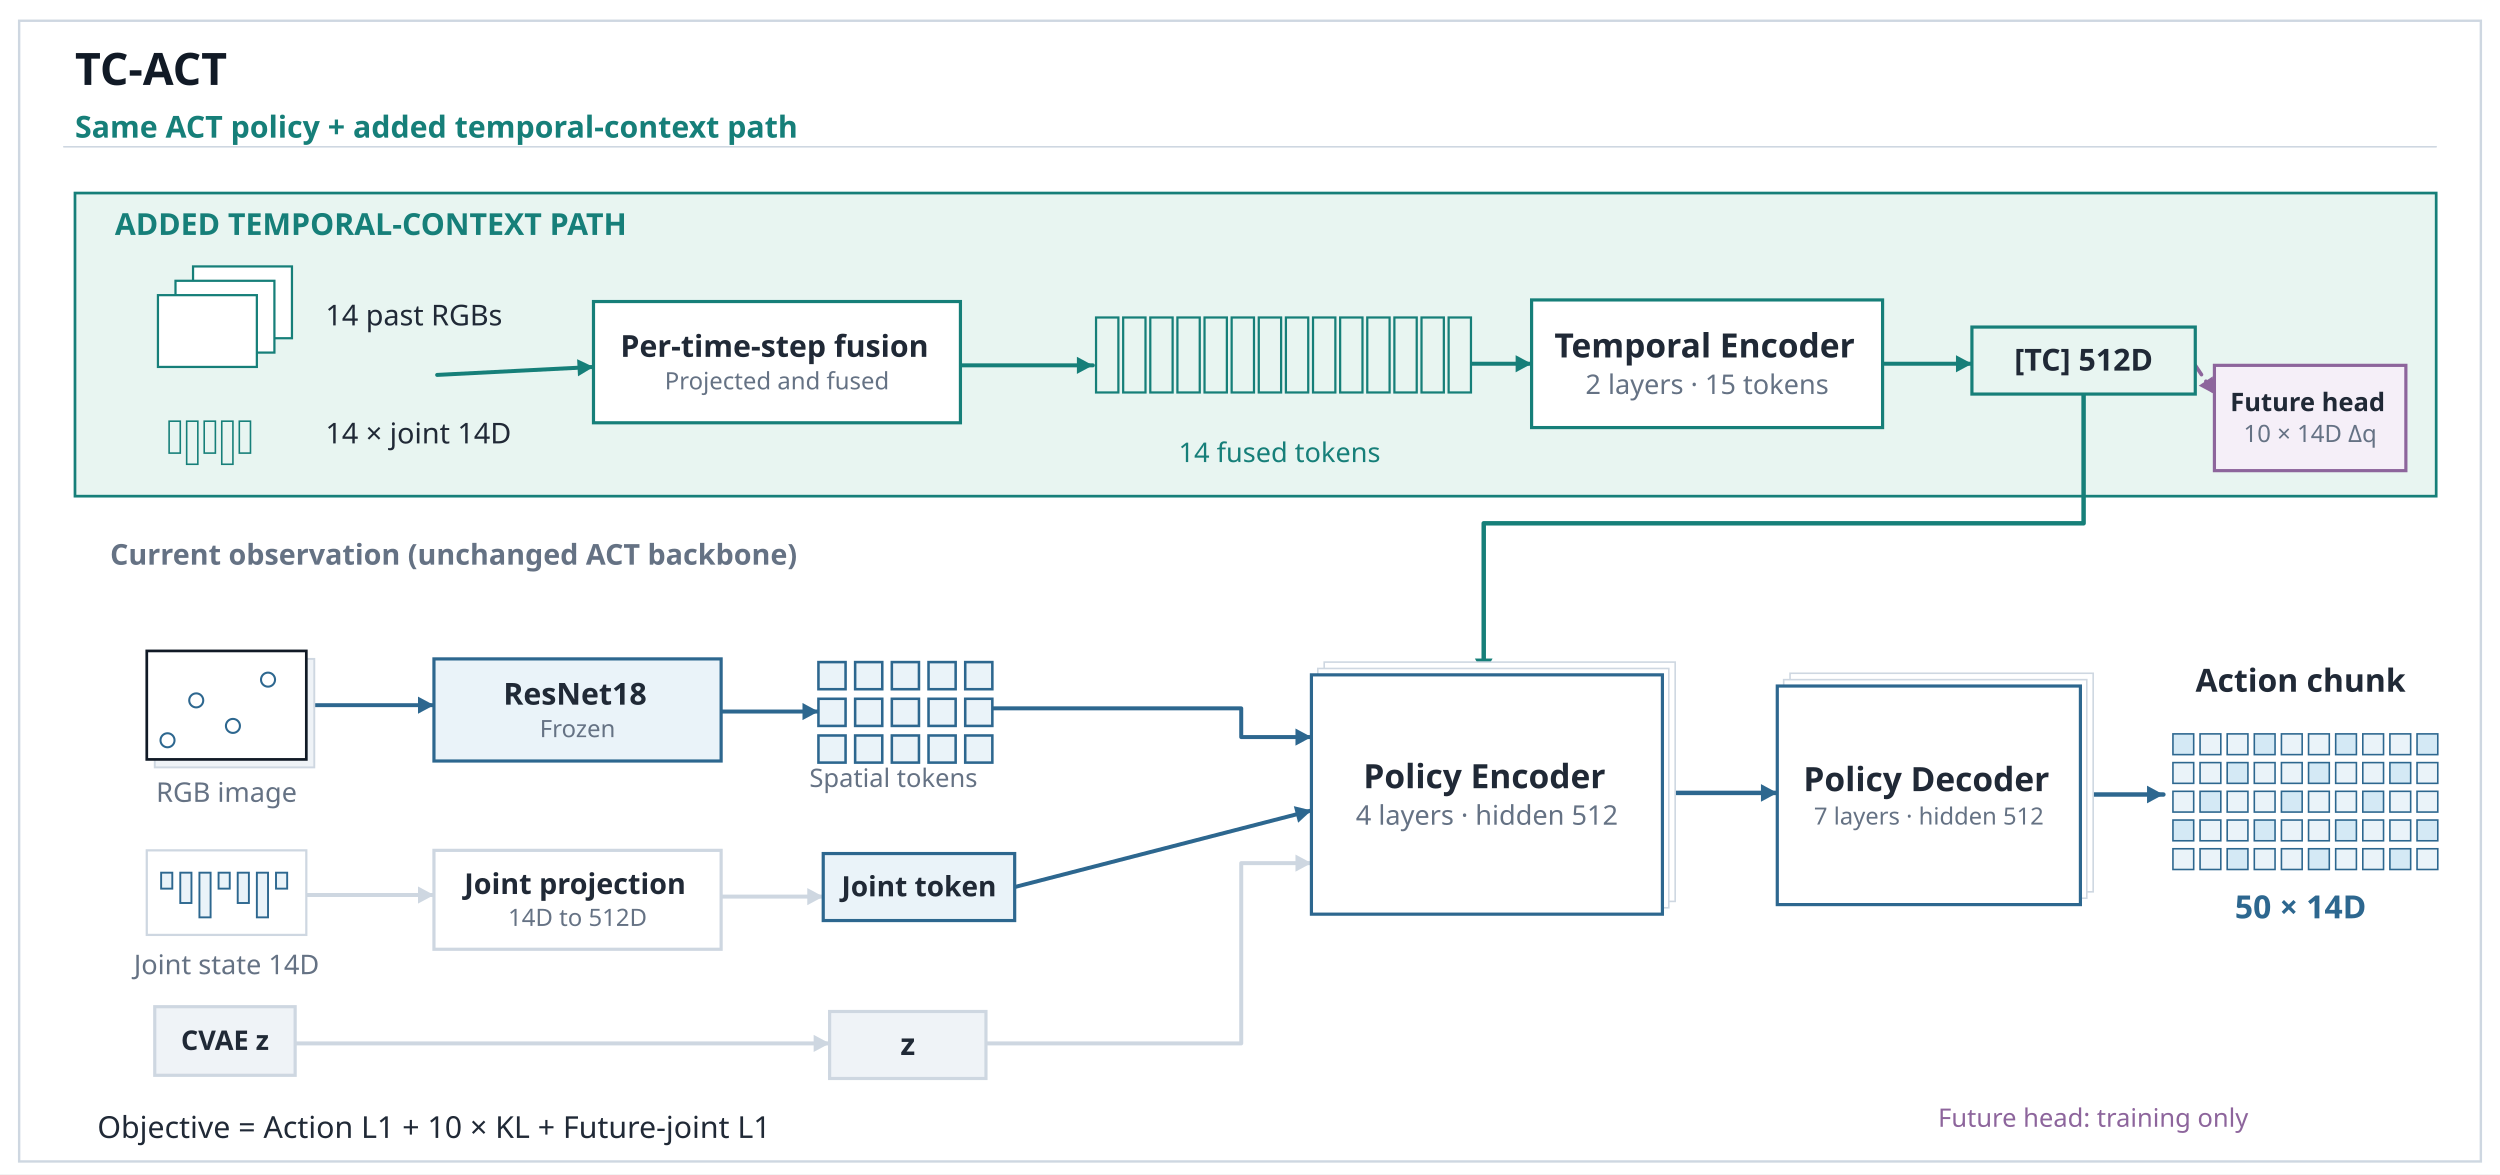
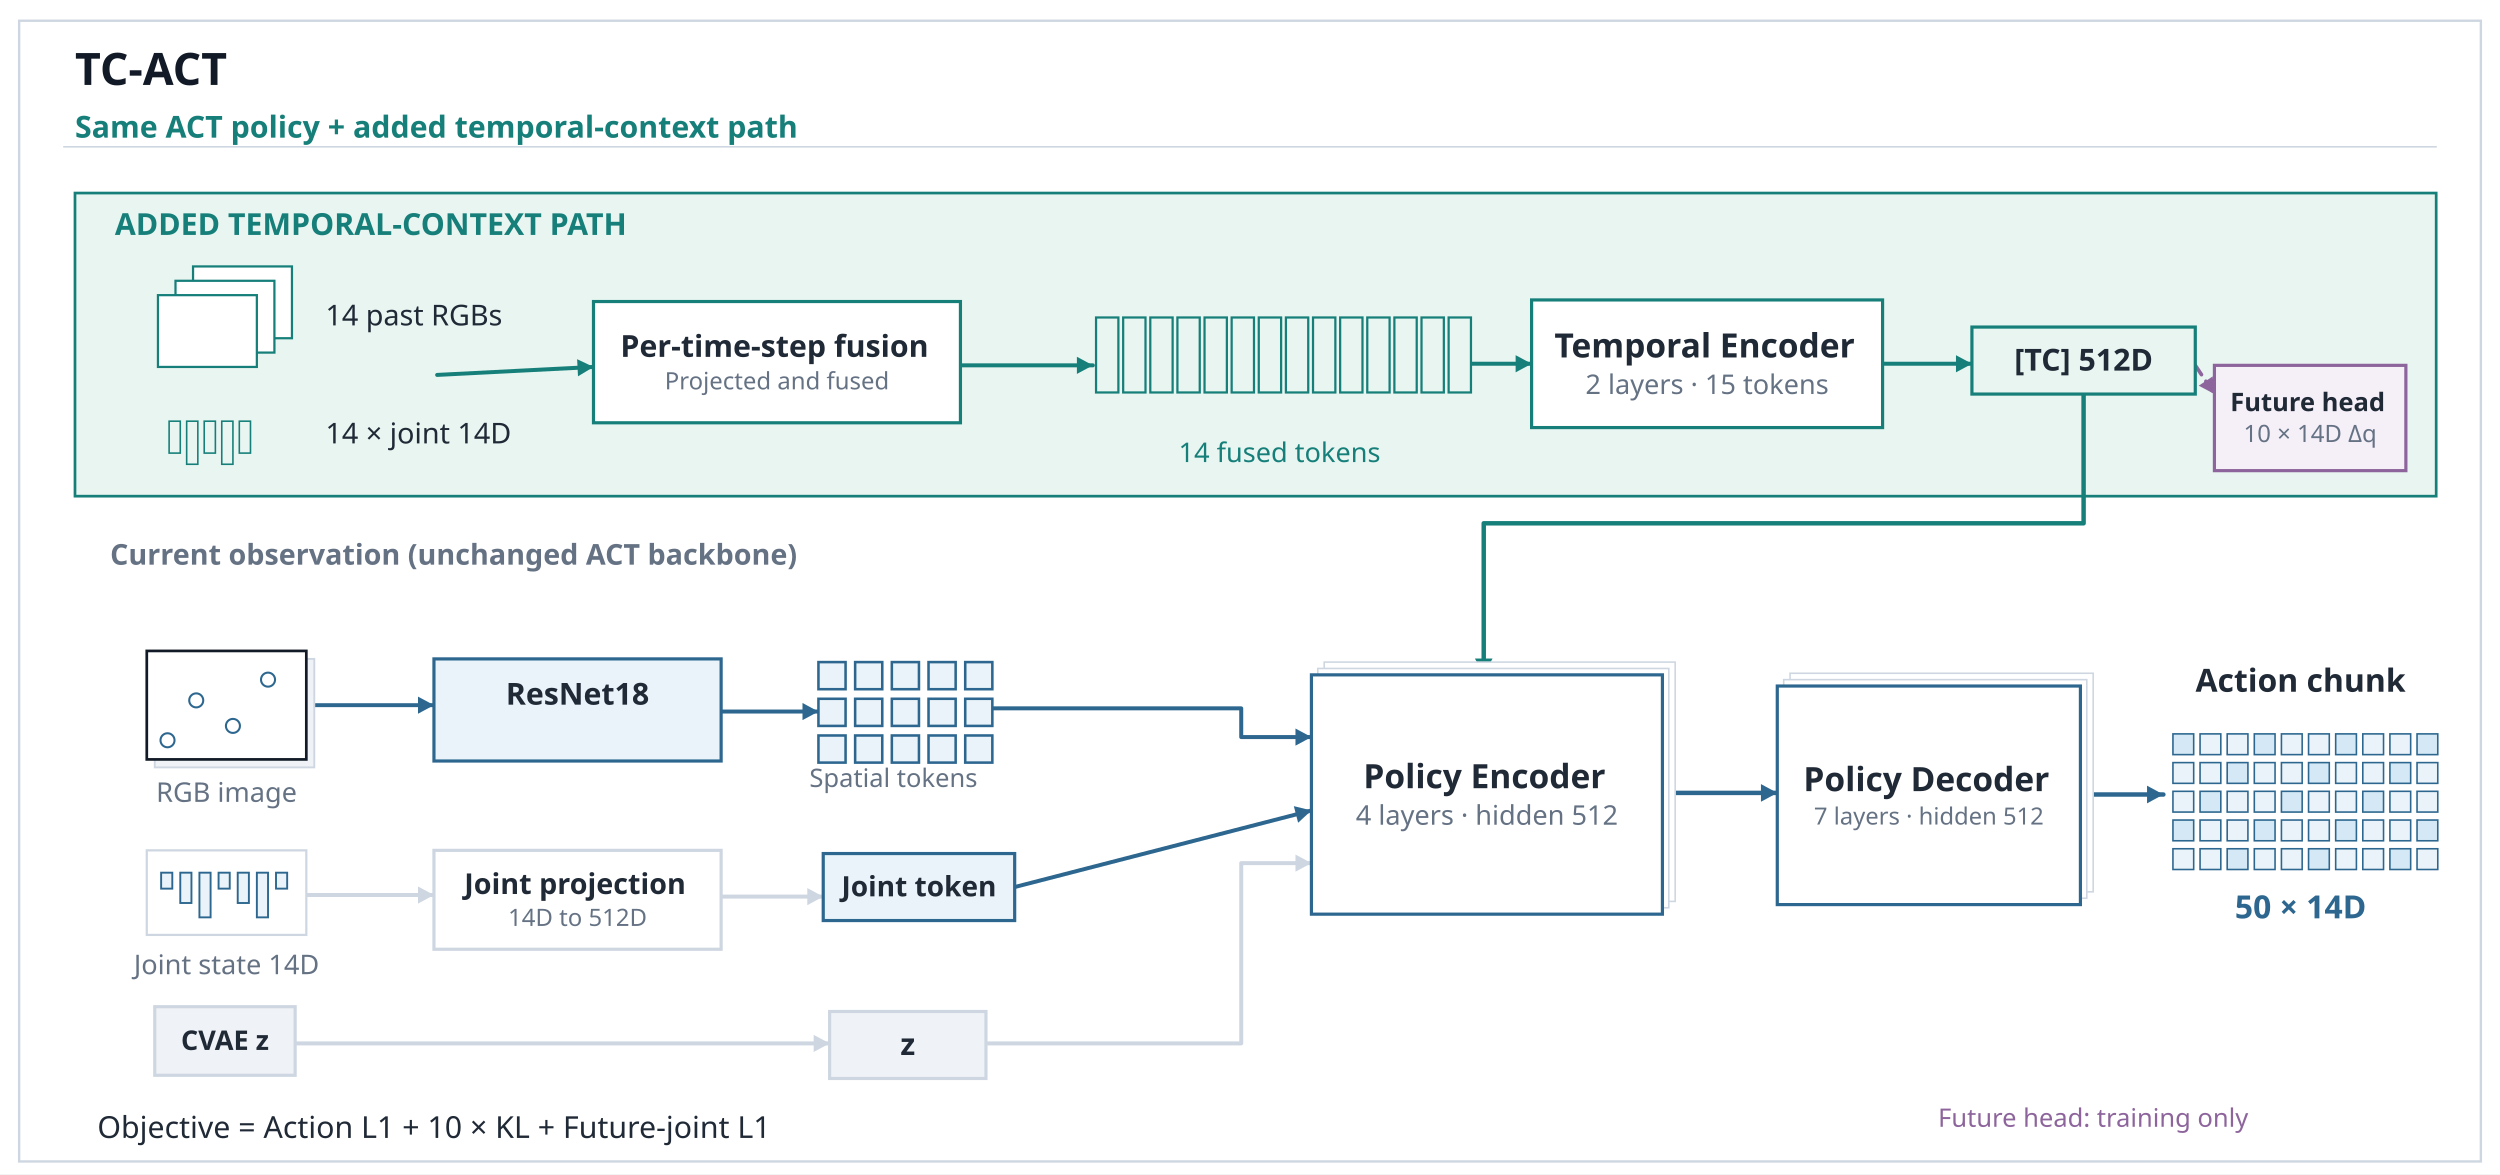
<svg xmlns="http://www.w3.org/2000/svg" width="1567" height="736" viewBox="1588 117 1567 736" role="img" aria-labelledby="figureTitle figureDescription">
  <rect x="1588" y="117" width="1567" height="736" fill="#FFFFFF" />
  <rect x="1600.00" y="130.00" width="1543.00" height="715.00" fill="#FFFFFF" stroke="#CED7E1" stroke-width="1.5" />
  <rect x="1635.00" y="238.00" width="1480.00" height="190.00" fill="#E8F5F1" stroke="#167F79" stroke-width="1.7" />
  <polyline points="60.00,104.00 3140.00,104.00" stroke="#CED7E1" stroke-width="1.50" fill="none" stroke-linecap="round" stroke-linejoin="round" />
  <polyline points="1628.00,209.00 3115.00,209.00" stroke="#CED7E1" stroke-width="1.00" fill="none" stroke-linecap="round" stroke-linejoin="round" />
  <polyline points="1706.00,340.00 1721.00,322.00 1736.00,331.00" stroke="#167F79" stroke-width="1.60" fill="none" stroke-linecap="round" stroke-linejoin="round" />
  <polyline points="1862.00,352.00 1960.00,347.00" stroke="#167F79" stroke-width="2.50" fill="none" stroke-linecap="round" stroke-linejoin="round" />
  <polygon points="1960.00,347.00 1950.29,352.88 1949.74,342.14" fill="#167F79" />
  <polyline points="2190.00,346.00 2273.00,346.00" stroke="#167F79" stroke-width="2.50" fill="none" stroke-linecap="round" stroke-linejoin="round" />
  <polygon points="2273.00,346.00 2263.00,351.38 2263.00,340.63" fill="#167F79" />
  <polyline points="2498.00,345.00 2548.00,345.00" stroke="#167F79" stroke-width="2.50" fill="none" stroke-linecap="round" stroke-linejoin="round" />
  <polygon points="2548.00,345.00 2538.00,350.38 2538.00,339.63" fill="#167F79" />
  <polyline points="2768.00,345.00 2824.00,345.00" stroke="#167F79" stroke-width="2.50" fill="none" stroke-linecap="round" stroke-linejoin="round" />
  <polygon points="2824.00,345.00 2814.00,350.38 2814.00,339.63" fill="#167F79" />
  <polyline points="2964.00,346.00 2976.00,364.00" stroke="#8D659C" stroke-width="2.30" fill="none" stroke-linecap="round" stroke-linejoin="round" stroke-dasharray="7 5" />
  <polygon points="2976.00,364.00 2966.16,358.73 2974.92,352.89" fill="#8D659C" />
  <polyline points="1693.00,581.00 1711.00,556.00 1734.00,572.00 1756.00,543.00" stroke="#2D678F" stroke-width="2.00" fill="none" stroke-linecap="round" stroke-linejoin="round" />
  <polyline points="1780.00,559.00 1860.00,559.00" stroke="#2D678F" stroke-width="2.50" fill="none" stroke-linecap="round" stroke-linejoin="round" />
  <polygon points="1860.00,559.00 1850.00,564.38 1850.00,553.63" fill="#2D678F" />
  <polyline points="2040.00,563.00 2101.00,563.00" stroke="#2D678F" stroke-width="2.50" fill="none" stroke-linecap="round" stroke-linejoin="round" />
  <polygon points="2101.00,563.00 2091.00,568.38 2091.00,557.63" fill="#2D678F" />
  <polyline points="1780.00,678.00 1860.00,678.00" stroke="#CED7E1" stroke-width="2.50" fill="none" stroke-linecap="round" stroke-linejoin="round" />
  <polygon points="1860.00,678.00 1850.00,683.38 1850.00,672.63" fill="#CED7E1" />
  <polyline points="2040.00,679.00 2104.00,679.00" stroke="#CED7E1" stroke-width="2.50" fill="none" stroke-linecap="round" stroke-linejoin="round" />
  <polygon points="2104.00,679.00 2094.00,684.38 2094.00,673.63" fill="#CED7E1" />
  <polyline points="1773.00,771.00 2108.00,771.00" stroke="#CED7E1" stroke-width="2.50" fill="none" stroke-linecap="round" stroke-linejoin="round" />
  <polygon points="2108.00,771.00 2098.00,776.38 2098.00,765.63" fill="#CED7E1" />
  <polyline points="2209.00,561.00 2366.00,561.00 2366.00,579.00 2410.00,579.00" stroke="#2D678F" stroke-width="2.50" fill="none" stroke-linecap="round" stroke-linejoin="round" />
  <polygon points="2410.00,579.00 2400.00,584.38 2400.00,573.63" fill="#2D678F" />
  <polyline points="2224.00,673.00 2410.00,625.00" stroke="#2D678F" stroke-width="2.50" fill="none" stroke-linecap="round" stroke-linejoin="round" />
  <polygon points="2410.00,625.00 2401.66,632.70 2398.97,622.29" fill="#2D678F" />
  <polyline points="2206.00,771.00 2366.00,771.00 2366.00,658.00 2410.00,658.00" stroke="#CED7E1" stroke-width="2.50" fill="none" stroke-linecap="round" stroke-linejoin="round" />
  <polygon points="2410.00,658.00 2400.00,663.38 2400.00,652.63" fill="#CED7E1" />
  <polyline points="2630.00,614.00 2702.00,614.00" stroke="#2D678F" stroke-width="2.80" fill="none" stroke-linecap="round" stroke-linejoin="round" />
  <polygon points="2702.00,614.00 2691.76,619.54 2691.76,608.46" fill="#2D678F" />
  <polyline points="2892.00,615.00 2944.00,615.00" stroke="#2D678F" stroke-width="2.80" fill="none" stroke-linecap="round" stroke-linejoin="round" />
  <polygon points="2944.00,615.00 2933.76,620.54 2933.76,609.46" fill="#2D678F" />
  <polyline points="2894.00,364.00 2894.00,445.00 2518.00,445.00 2518.00,540.00" stroke="#167F79" stroke-width="2.80" fill="none" stroke-linecap="round" stroke-linejoin="round" />
  <polygon points="2518.00,540.00 2512.46,529.76 2523.54,529.76" fill="#167F79" />
  <rect x="1685.00" y="530.00" width="100.00" height="68.00" fill="#EFF3F7" stroke="#CED7E1" stroke-width="1.2" />
  <rect x="2418.00" y="532.00" width="220.00" height="150.00" fill="#FFFFFF" stroke="#CED7E1" stroke-width="1" />
  <rect x="2414.00" y="536.00" width="220.00" height="150.00" fill="#FFFFFF" stroke="#CED7E1" stroke-width="1" />
  <rect x="2710.00" y="539.00" width="190.00" height="137.00" fill="#FFFFFF" stroke="#CED7E1" stroke-width="1" />
  <rect x="2706.00" y="543.00" width="190.00" height="137.00" fill="#FFFFFF" stroke="#CED7E1" stroke-width="1" />
  <rect x="1709.00" y="284.00" width="62.00" height="45.00" fill="#FFFFFF" stroke="#167F79" stroke-width="1.4" />
  <rect x="1698.00" y="293.00" width="62.00" height="45.00" fill="#FFFFFF" stroke="#167F79" stroke-width="1.4" />
  <rect x="1687.00" y="302.00" width="62.00" height="45.00" fill="#FFFFFF" stroke="#167F79" stroke-width="1.4" />
  <rect x="1694.00" y="381.00" width="7.00" height="20.00" fill="#E8F5F1" stroke="#167F79" stroke-width="1" />
  <rect x="1705.00" y="381.00" width="7.00" height="27.00" fill="#E8F5F1" stroke="#167F79" stroke-width="1" />
  <rect x="1716.00" y="381.00" width="7.00" height="20.00" fill="#E8F5F1" stroke="#167F79" stroke-width="1" />
  <rect x="1727.00" y="381.00" width="7.00" height="27.00" fill="#E8F5F1" stroke="#167F79" stroke-width="1" />
  <rect x="1738.00" y="381.00" width="7.00" height="20.00" fill="#E8F5F1" stroke="#167F79" stroke-width="1" />
  <rect x="1960.00" y="306.00" width="230.00" height="76.00" fill="#FFFFFF" stroke="#167F79" stroke-width="2" />
  <text x="2075.00" y="340.67" text-anchor="middle" font-family="'Noto Sans','DejaVu Sans',Arial,sans-serif">
    <tspan x="2075.00" dy="0.00" font-size="19.00" font-weight="bold" fill="#202936">Per-time-step fusion</tspan>
    <tspan x="2075.00" dy="20.37" font-size="15.00" font-weight="normal" fill="#657284">Projected and fused</tspan>
  </text>
  <rect x="2275.00" y="316.00" width="14.00" height="47.00" fill="#E8F5F1" stroke="#167F79" stroke-width="1.4" />
  <rect x="2292.00" y="316.00" width="14.00" height="47.00" fill="#E8F5F1" stroke="#167F79" stroke-width="1.4" />
  <rect x="2309.00" y="316.00" width="14.00" height="47.00" fill="#E8F5F1" stroke="#167F79" stroke-width="1.4" />
  <rect x="2326.00" y="316.00" width="14.00" height="47.00" fill="#E8F5F1" stroke="#167F79" stroke-width="1.4" />
  <rect x="2343.00" y="316.00" width="14.00" height="47.00" fill="#E8F5F1" stroke="#167F79" stroke-width="1.4" />
  <rect x="2360.00" y="316.00" width="14.00" height="47.00" fill="#E8F5F1" stroke="#167F79" stroke-width="1.4" />
  <rect x="2377.00" y="316.00" width="14.00" height="47.00" fill="#E8F5F1" stroke="#167F79" stroke-width="1.4" />
  <rect x="2394.00" y="316.00" width="14.00" height="47.00" fill="#E8F5F1" stroke="#167F79" stroke-width="1.4" />
  <rect x="2411.00" y="316.00" width="14.00" height="47.00" fill="#E8F5F1" stroke="#167F79" stroke-width="1.4" />
  <rect x="2428.00" y="316.00" width="14.00" height="47.00" fill="#E8F5F1" stroke="#167F79" stroke-width="1.4" />
  <rect x="2445.00" y="316.00" width="14.00" height="47.00" fill="#E8F5F1" stroke="#167F79" stroke-width="1.4" />
  <rect x="2462.00" y="316.00" width="14.00" height="47.00" fill="#E8F5F1" stroke="#167F79" stroke-width="1.4" />
  <rect x="2479.00" y="316.00" width="14.00" height="47.00" fill="#E8F5F1" stroke="#167F79" stroke-width="1.4" />
  <rect x="2496.00" y="316.00" width="14.00" height="47.00" fill="#E8F5F1" stroke="#167F79" stroke-width="1.4" />
  <rect x="2548.00" y="305.00" width="220.00" height="80.00" fill="#FFFFFF" stroke="#167F79" stroke-width="2" />
  <text x="2658.00" y="341.05" text-anchor="middle" font-family="'Noto Sans','DejaVu Sans',Arial,sans-serif">
    <tspan x="2658.00" dy="0.00" font-size="21.00" font-weight="bold" fill="#202936">Temporal Encoder</tspan>
    <tspan x="2658.00" dy="22.91" font-size="17.00" font-weight="normal" fill="#657284">2 layers · 15 tokens</tspan>
  </text>
  <rect x="2824.00" y="322.00" width="140.00" height="42.00" fill="#E8F5F1" stroke="#167F79" stroke-width="2" />
  <text x="2894.00" y="349.27" text-anchor="middle" font-family="'Noto Sans','DejaVu Sans',Arial,sans-serif">
    <tspan x="2894.00" dy="0.00" font-size="19.00" font-weight="bold" fill="#202936">[TC] 512D</tspan>
  </text>
  <rect x="2976.00" y="346.00" width="120.00" height="66.00" fill="#F5EFF8" stroke="#8D659C" stroke-width="2" />
  <text x="3036.00" y="374.68" text-anchor="middle" font-family="'Noto Sans','DejaVu Sans',Arial,sans-serif">
    <tspan x="3036.00" dy="0.00" font-size="16.00" font-weight="bold" fill="#202936">Future head</tspan>
    <tspan x="3036.00" dy="19.38" font-size="15.00" font-weight="normal" fill="#657284">10 × 14D Δq</tspan>
  </text>
  <rect x="1680.00" y="525.00" width="100.00" height="68.00" fill="#FFFFFF" stroke="#111A26" stroke-width="1.7" />
  <ellipse cx="1693.00" cy="581.00" rx="4.40" ry="4.40" fill="#FFFFFF" stroke="#2D678F" stroke-width="1.3" />
  <ellipse cx="1711.00" cy="556.00" rx="4.40" ry="4.40" fill="#FFFFFF" stroke="#2D678F" stroke-width="1.3" />
  <ellipse cx="1734.00" cy="572.00" rx="4.40" ry="4.40" fill="#FFFFFF" stroke="#2D678F" stroke-width="1.3" />
  <ellipse cx="1756.00" cy="543.00" rx="4.40" ry="4.40" fill="#FFFFFF" stroke="#2D678F" stroke-width="1.3" />
  <rect x="1680.00" y="650.00" width="100.00" height="53.00" fill="#FFFFFF" stroke="#CED7E1" stroke-width="1.4" />
  <rect x="1689.00" y="664.00" width="7.00" height="10.00" fill="#EAF3F9" stroke="#2D678F" stroke-width="1.2" />
  <rect x="1701.00" y="664.00" width="7.00" height="19.00" fill="#EAF3F9" stroke="#2D678F" stroke-width="1.2" />
  <rect x="1713.00" y="664.00" width="7.00" height="28.00" fill="#EAF3F9" stroke="#2D678F" stroke-width="1.2" />
  <rect x="1725.00" y="664.00" width="7.00" height="10.00" fill="#EAF3F9" stroke="#2D678F" stroke-width="1.2" />
  <rect x="1737.00" y="664.00" width="7.00" height="19.00" fill="#EAF3F9" stroke="#2D678F" stroke-width="1.2" />
  <rect x="1749.00" y="664.00" width="7.00" height="28.00" fill="#EAF3F9" stroke="#2D678F" stroke-width="1.2" />
  <rect x="1761.00" y="664.00" width="7.00" height="10.00" fill="#EAF3F9" stroke="#2D678F" stroke-width="1.2" />
  <rect x="1685.00" y="748.00" width="88.00" height="43.00" fill="#EFF3F7" stroke="#CED7E1" stroke-width="2" />
  <text x="1729.00" y="775.11" text-anchor="middle" font-family="'Noto Sans','DejaVu Sans',Arial,sans-serif">
    <tspan x="1729.00" dy="0.00" font-size="17.00" font-weight="bold" fill="#202936">CVAE z</tspan>
  </text>
  <rect x="1860.00" y="530.00" width="180.00" height="64.00" fill="#EAF3F9" stroke="#2D678F" stroke-width="2" />
  <text x="1950.00" y="558.67" text-anchor="middle" font-family="'Noto Sans','DejaVu Sans',Arial,sans-serif">
    <tspan x="1950.00" dy="0.00" font-size="19.00" font-weight="bold" fill="#202936">ResNet18</tspan>
-     <tspan x="1950.00" dy="20.37" font-size="15.00" font-weight="normal" fill="#657284">Frozen</tspan>
  </text>
  <rect x="1860.00" y="650.00" width="180.00" height="62.00" fill="#FFFFFF" stroke="#CED7E1" stroke-width="2" />
  <text x="1950.00" y="677.34" text-anchor="middle" font-family="'Noto Sans','DejaVu Sans',Arial,sans-serif">
    <tspan x="1950.00" dy="0.00" font-size="18.00" font-weight="bold" fill="#202936">Joint projection</tspan>
    <tspan x="1950.00" dy="20.04" font-size="15.00" font-weight="normal" fill="#657284">14D to 512D</tspan>
  </text>
  <rect x="2101.00" y="532.00" width="17.00" height="17.00" fill="#EAF3F9" stroke="#2D678F" stroke-width="1.6" />
  <rect x="2101.00" y="555.00" width="17.00" height="17.00" fill="#EAF3F9" stroke="#2D678F" stroke-width="1.6" />
  <rect x="2101.00" y="578.00" width="17.00" height="17.00" fill="#EAF3F9" stroke="#2D678F" stroke-width="1.6" />
  <rect x="2124.00" y="532.00" width="17.00" height="17.00" fill="#EAF3F9" stroke="#2D678F" stroke-width="1.6" />
  <rect x="2124.00" y="555.00" width="17.00" height="17.00" fill="#EAF3F9" stroke="#2D678F" stroke-width="1.6" />
  <rect x="2124.00" y="578.00" width="17.00" height="17.00" fill="#EAF3F9" stroke="#2D678F" stroke-width="1.6" />
  <rect x="2147.00" y="532.00" width="17.00" height="17.00" fill="#EAF3F9" stroke="#2D678F" stroke-width="1.6" />
  <rect x="2147.00" y="555.00" width="17.00" height="17.00" fill="#EAF3F9" stroke="#2D678F" stroke-width="1.6" />
  <rect x="2147.00" y="578.00" width="17.00" height="17.00" fill="#EAF3F9" stroke="#2D678F" stroke-width="1.6" />
  <rect x="2170.00" y="532.00" width="17.00" height="17.00" fill="#EAF3F9" stroke="#2D678F" stroke-width="1.6" />
  <rect x="2170.00" y="555.00" width="17.00" height="17.00" fill="#EAF3F9" stroke="#2D678F" stroke-width="1.6" />
  <rect x="2170.00" y="578.00" width="17.00" height="17.00" fill="#EAF3F9" stroke="#2D678F" stroke-width="1.6" />
  <rect x="2193.00" y="532.00" width="17.00" height="17.00" fill="#EAF3F9" stroke="#2D678F" stroke-width="1.6" />
  <rect x="2193.00" y="555.00" width="17.00" height="17.00" fill="#EAF3F9" stroke="#2D678F" stroke-width="1.6" />
  <rect x="2193.00" y="578.00" width="17.00" height="17.00" fill="#EAF3F9" stroke="#2D678F" stroke-width="1.6" />
  <rect x="2104.00" y="652.00" width="120.00" height="42.00" fill="#EAF3F9" stroke="#2D678F" stroke-width="2" />
  <text x="2164.00" y="678.80" text-anchor="middle" font-family="'Noto Sans','DejaVu Sans',Arial,sans-serif">
    <tspan x="2164.00" dy="0.00" font-size="17.57" font-weight="bold" fill="#202936">Joint token</tspan>
  </text>
  <rect x="2108.00" y="751.00" width="98.00" height="42.00" fill="#EFF3F7" stroke="#CED7E1" stroke-width="2" />
  <text x="2157.00" y="778.27" text-anchor="middle" font-family="'Noto Sans','DejaVu Sans',Arial,sans-serif">
    <tspan x="2157.00" dy="0.00" font-size="19.00" font-weight="bold" fill="#202936">z</tspan>
  </text>
  <rect x="2410.00" y="540.00" width="220.00" height="150.00" fill="#FFFFFF" stroke="#2D678F" stroke-width="2" />
  <text x="2520.00" y="611.05" text-anchor="middle" font-family="'Noto Sans','DejaVu Sans',Arial,sans-serif">
    <tspan x="2520.00" dy="0.00" font-size="21.00" font-weight="bold" fill="#202936">Policy Encoder</tspan>
    <tspan x="2520.00" dy="22.91" font-size="17.00" font-weight="normal" fill="#657284">4 layers · hidden 512</tspan>
  </text>
  <rect x="2702.00" y="547.00" width="190.00" height="137.00" fill="#FFFFFF" stroke="#2D678F" stroke-width="2" />
  <text x="2797.00" y="612.90" text-anchor="middle" font-family="'Noto Sans','DejaVu Sans',Arial,sans-serif">
    <tspan x="2797.00" dy="0.00" font-size="21.00" font-weight="bold" fill="#202936">Policy Decoder</tspan>
    <tspan x="2797.00" dy="20.93" font-size="14.90" font-weight="normal" fill="#657284">7 layers · hidden 512</tspan>
  </text>
  <rect x="2950.00" y="577.00" width="13.00" height="13.00" fill="#D4E9F5" stroke="#2D678F" stroke-width="1.0" />
  <rect x="2950.00" y="595.00" width="13.00" height="13.00" fill="#EAF3F9" stroke="#2D678F" stroke-width="1.0" />
  <rect x="2950.00" y="613.00" width="13.00" height="13.00" fill="#EAF3F9" stroke="#2D678F" stroke-width="1.0" />
  <rect x="2950.00" y="631.00" width="13.00" height="13.00" fill="#D4E9F5" stroke="#2D678F" stroke-width="1.0" />
  <rect x="2950.00" y="649.00" width="13.00" height="13.00" fill="#EAF3F9" stroke="#2D678F" stroke-width="1.0" />
  <rect x="2967.00" y="577.00" width="13.00" height="13.00" fill="#EAF3F9" stroke="#2D678F" stroke-width="1.0" />
  <rect x="2967.00" y="595.00" width="13.00" height="13.00" fill="#EAF3F9" stroke="#2D678F" stroke-width="1.0" />
  <rect x="2967.00" y="613.00" width="13.00" height="13.00" fill="#D4E9F5" stroke="#2D678F" stroke-width="1.0" />
  <rect x="2967.00" y="631.00" width="13.00" height="13.00" fill="#EAF3F9" stroke="#2D678F" stroke-width="1.0" />
  <rect x="2967.00" y="649.00" width="13.00" height="13.00" fill="#EAF3F9" stroke="#2D678F" stroke-width="1.0" />
  <rect x="2984.00" y="577.00" width="13.00" height="13.00" fill="#EAF3F9" stroke="#2D678F" stroke-width="1.0" />
  <rect x="2984.00" y="595.00" width="13.00" height="13.00" fill="#D4E9F5" stroke="#2D678F" stroke-width="1.0" />
  <rect x="2984.00" y="613.00" width="13.00" height="13.00" fill="#EAF3F9" stroke="#2D678F" stroke-width="1.0" />
  <rect x="2984.00" y="631.00" width="13.00" height="13.00" fill="#EAF3F9" stroke="#2D678F" stroke-width="1.0" />
  <rect x="2984.00" y="649.00" width="13.00" height="13.00" fill="#D4E9F5" stroke="#2D678F" stroke-width="1.0" />
  <rect x="3001.00" y="577.00" width="13.00" height="13.00" fill="#D4E9F5" stroke="#2D678F" stroke-width="1.0" />
  <rect x="3001.00" y="595.00" width="13.00" height="13.00" fill="#EAF3F9" stroke="#2D678F" stroke-width="1.0" />
  <rect x="3001.00" y="613.00" width="13.00" height="13.00" fill="#EAF3F9" stroke="#2D678F" stroke-width="1.0" />
  <rect x="3001.00" y="631.00" width="13.00" height="13.00" fill="#D4E9F5" stroke="#2D678F" stroke-width="1.0" />
  <rect x="3001.00" y="649.00" width="13.00" height="13.00" fill="#EAF3F9" stroke="#2D678F" stroke-width="1.0" />
  <rect x="3018.00" y="577.00" width="13.00" height="13.00" fill="#EAF3F9" stroke="#2D678F" stroke-width="1.0" />
  <rect x="3018.00" y="595.00" width="13.00" height="13.00" fill="#EAF3F9" stroke="#2D678F" stroke-width="1.0" />
  <rect x="3018.00" y="613.00" width="13.00" height="13.00" fill="#D4E9F5" stroke="#2D678F" stroke-width="1.0" />
  <rect x="3018.00" y="631.00" width="13.00" height="13.00" fill="#EAF3F9" stroke="#2D678F" stroke-width="1.0" />
  <rect x="3018.00" y="649.00" width="13.00" height="13.00" fill="#EAF3F9" stroke="#2D678F" stroke-width="1.0" />
  <rect x="3035.00" y="577.00" width="13.00" height="13.00" fill="#EAF3F9" stroke="#2D678F" stroke-width="1.0" />
  <rect x="3035.00" y="595.00" width="13.00" height="13.00" fill="#D4E9F5" stroke="#2D678F" stroke-width="1.0" />
  <rect x="3035.00" y="613.00" width="13.00" height="13.00" fill="#EAF3F9" stroke="#2D678F" stroke-width="1.0" />
  <rect x="3035.00" y="631.00" width="13.00" height="13.00" fill="#EAF3F9" stroke="#2D678F" stroke-width="1.0" />
  <rect x="3035.00" y="649.00" width="13.00" height="13.00" fill="#D4E9F5" stroke="#2D678F" stroke-width="1.0" />
  <rect x="3052.00" y="577.00" width="13.00" height="13.00" fill="#D4E9F5" stroke="#2D678F" stroke-width="1.0" />
  <rect x="3052.00" y="595.00" width="13.00" height="13.00" fill="#EAF3F9" stroke="#2D678F" stroke-width="1.0" />
  <rect x="3052.00" y="613.00" width="13.00" height="13.00" fill="#EAF3F9" stroke="#2D678F" stroke-width="1.0" />
  <rect x="3052.00" y="631.00" width="13.00" height="13.00" fill="#D4E9F5" stroke="#2D678F" stroke-width="1.0" />
  <rect x="3052.00" y="649.00" width="13.00" height="13.00" fill="#EAF3F9" stroke="#2D678F" stroke-width="1.0" />
  <rect x="3069.00" y="577.00" width="13.00" height="13.00" fill="#EAF3F9" stroke="#2D678F" stroke-width="1.0" />
  <rect x="3069.00" y="595.00" width="13.00" height="13.00" fill="#EAF3F9" stroke="#2D678F" stroke-width="1.0" />
  <rect x="3069.00" y="613.00" width="13.00" height="13.00" fill="#D4E9F5" stroke="#2D678F" stroke-width="1.0" />
  <rect x="3069.00" y="631.00" width="13.00" height="13.00" fill="#EAF3F9" stroke="#2D678F" stroke-width="1.0" />
  <rect x="3069.00" y="649.00" width="13.00" height="13.00" fill="#EAF3F9" stroke="#2D678F" stroke-width="1.0" />
  <rect x="3086.00" y="577.00" width="13.00" height="13.00" fill="#EAF3F9" stroke="#2D678F" stroke-width="1.0" />
  <rect x="3086.00" y="595.00" width="13.00" height="13.00" fill="#D4E9F5" stroke="#2D678F" stroke-width="1.0" />
  <rect x="3086.00" y="613.00" width="13.00" height="13.00" fill="#EAF3F9" stroke="#2D678F" stroke-width="1.0" />
  <rect x="3086.00" y="631.00" width="13.00" height="13.00" fill="#EAF3F9" stroke="#2D678F" stroke-width="1.0" />
  <rect x="3086.00" y="649.00" width="13.00" height="13.00" fill="#D4E9F5" stroke="#2D678F" stroke-width="1.0" />
  <rect x="3103.00" y="577.00" width="13.00" height="13.00" fill="#D4E9F5" stroke="#2D678F" stroke-width="1.0" />
  <rect x="3103.00" y="595.00" width="13.00" height="13.00" fill="#EAF3F9" stroke="#2D678F" stroke-width="1.0" />
  <rect x="3103.00" y="613.00" width="13.00" height="13.00" fill="#EAF3F9" stroke="#2D678F" stroke-width="1.0" />
  <rect x="3103.00" y="631.00" width="13.00" height="13.00" fill="#D4E9F5" stroke="#2D678F" stroke-width="1.0" />
  <rect x="3103.00" y="649.00" width="13.00" height="13.00" fill="#EAF3F9" stroke="#2D678F" stroke-width="1.0" />
  <text x="1635.00" y="170.24" text-anchor="start" font-family="'Noto Sans','DejaVu Sans',Arial,sans-serif">
    <tspan x="1635.00" dy="0.00" font-size="28.00" font-weight="bold" fill="#111A26">TC-ACT</tspan>
  </text>
  <text x="1635.00" y="203.27" text-anchor="start" font-family="'Noto Sans','DejaVu Sans',Arial,sans-serif">
    <tspan x="1635.00" dy="0.00" font-size="19.00" font-weight="bold" fill="#167F79">Same ACT policy + added temporal-context path</tspan>
  </text>
  <text x="1660.00" y="264.27" text-anchor="start" font-family="'Noto Sans','DejaVu Sans',Arial,sans-serif">
    <tspan x="1660.00" dy="0.00" font-size="19.00" font-weight="bold" fill="#167F79">ADDED TEMPORAL-CONTEXT PATH</tspan>
  </text>
  <text x="1792.00" y="320.94" text-anchor="start" font-family="'Noto Sans','DejaVu Sans',Arial,sans-serif">
    <tspan x="1792.00" dy="0.00" font-size="18.00" font-weight="normal" fill="#202936">14 past RGBs</tspan>
  </text>
  <text x="1792.00" y="394.94" text-anchor="start" font-family="'Noto Sans','DejaVu Sans',Arial,sans-serif">
    <tspan x="1792.00" dy="0.00" font-size="18.00" font-weight="normal" fill="#202936">14 × joint 14D</tspan>
  </text>
  <text x="2390.00" y="406.61" text-anchor="middle" font-family="'Noto Sans','DejaVu Sans',Arial,sans-serif">
    <tspan x="2390.00" dy="0.00" font-size="17.00" font-weight="normal" fill="#167F79">14 fused tokens</tspan>
  </text>
  <text x="1657.00" y="470.94" text-anchor="start" font-family="'Noto Sans','DejaVu Sans',Arial,sans-serif">
    <tspan x="1657.00" dy="0.00" font-size="18.00" font-weight="bold" fill="#657284">Current observation (unchanged ACT backbone)</tspan>
  </text>
  <text x="1730.00" y="619.61" text-anchor="middle" font-family="'Noto Sans','DejaVu Sans',Arial,sans-serif">
    <tspan x="1730.00" dy="0.00" font-size="17.00" font-weight="normal" fill="#657284">RGB image</tspan>
  </text>
  <text x="1730.00" y="727.61" text-anchor="middle" font-family="'Noto Sans','DejaVu Sans',Arial,sans-serif">
    <tspan x="1730.00" dy="0.00" font-size="17.00" font-weight="normal" fill="#657284">Joint state 14D</tspan>
  </text>
  <text x="2148.00" y="610.28" text-anchor="middle" font-family="'Noto Sans','DejaVu Sans',Arial,sans-serif">
    <tspan x="2148.00" dy="0.00" font-size="16.00" font-weight="normal" fill="#657284">Spatial tokens</tspan>
  </text>
  <text x="3030.00" y="550.60" text-anchor="middle" font-family="'Noto Sans','DejaVu Sans',Arial,sans-serif">
    <tspan x="3030.00" dy="0.00" font-size="20.00" font-weight="bold" fill="#202936">Action chunk</tspan>
  </text>
  <text x="3030.00" y="692.60" text-anchor="middle" font-family="'Noto Sans','DejaVu Sans',Arial,sans-serif">
    <tspan x="3030.00" dy="0.00" font-size="20.00" font-weight="bold" fill="#2D678F">50 × 14D</tspan>
  </text>
  <text x="1649.00" y="830.27" text-anchor="start" font-family="'Noto Sans','DejaVu Sans',Arial,sans-serif">
    <tspan x="1649.00" dy="0.00" font-size="19.00" font-weight="normal" fill="#202936">Objective  =  Action L1  +  10 × KL  +  Future-joint L1</tspan>
  </text>
  <text x="2900.00" y="823.28" text-anchor="middle" font-family="'Noto Sans','DejaVu Sans',Arial,sans-serif">
    <tspan x="2900.00" dy="0.00" font-size="16.00" font-weight="normal" fill="#8D659C">Future head: training only</tspan>
  </text>
</svg>
